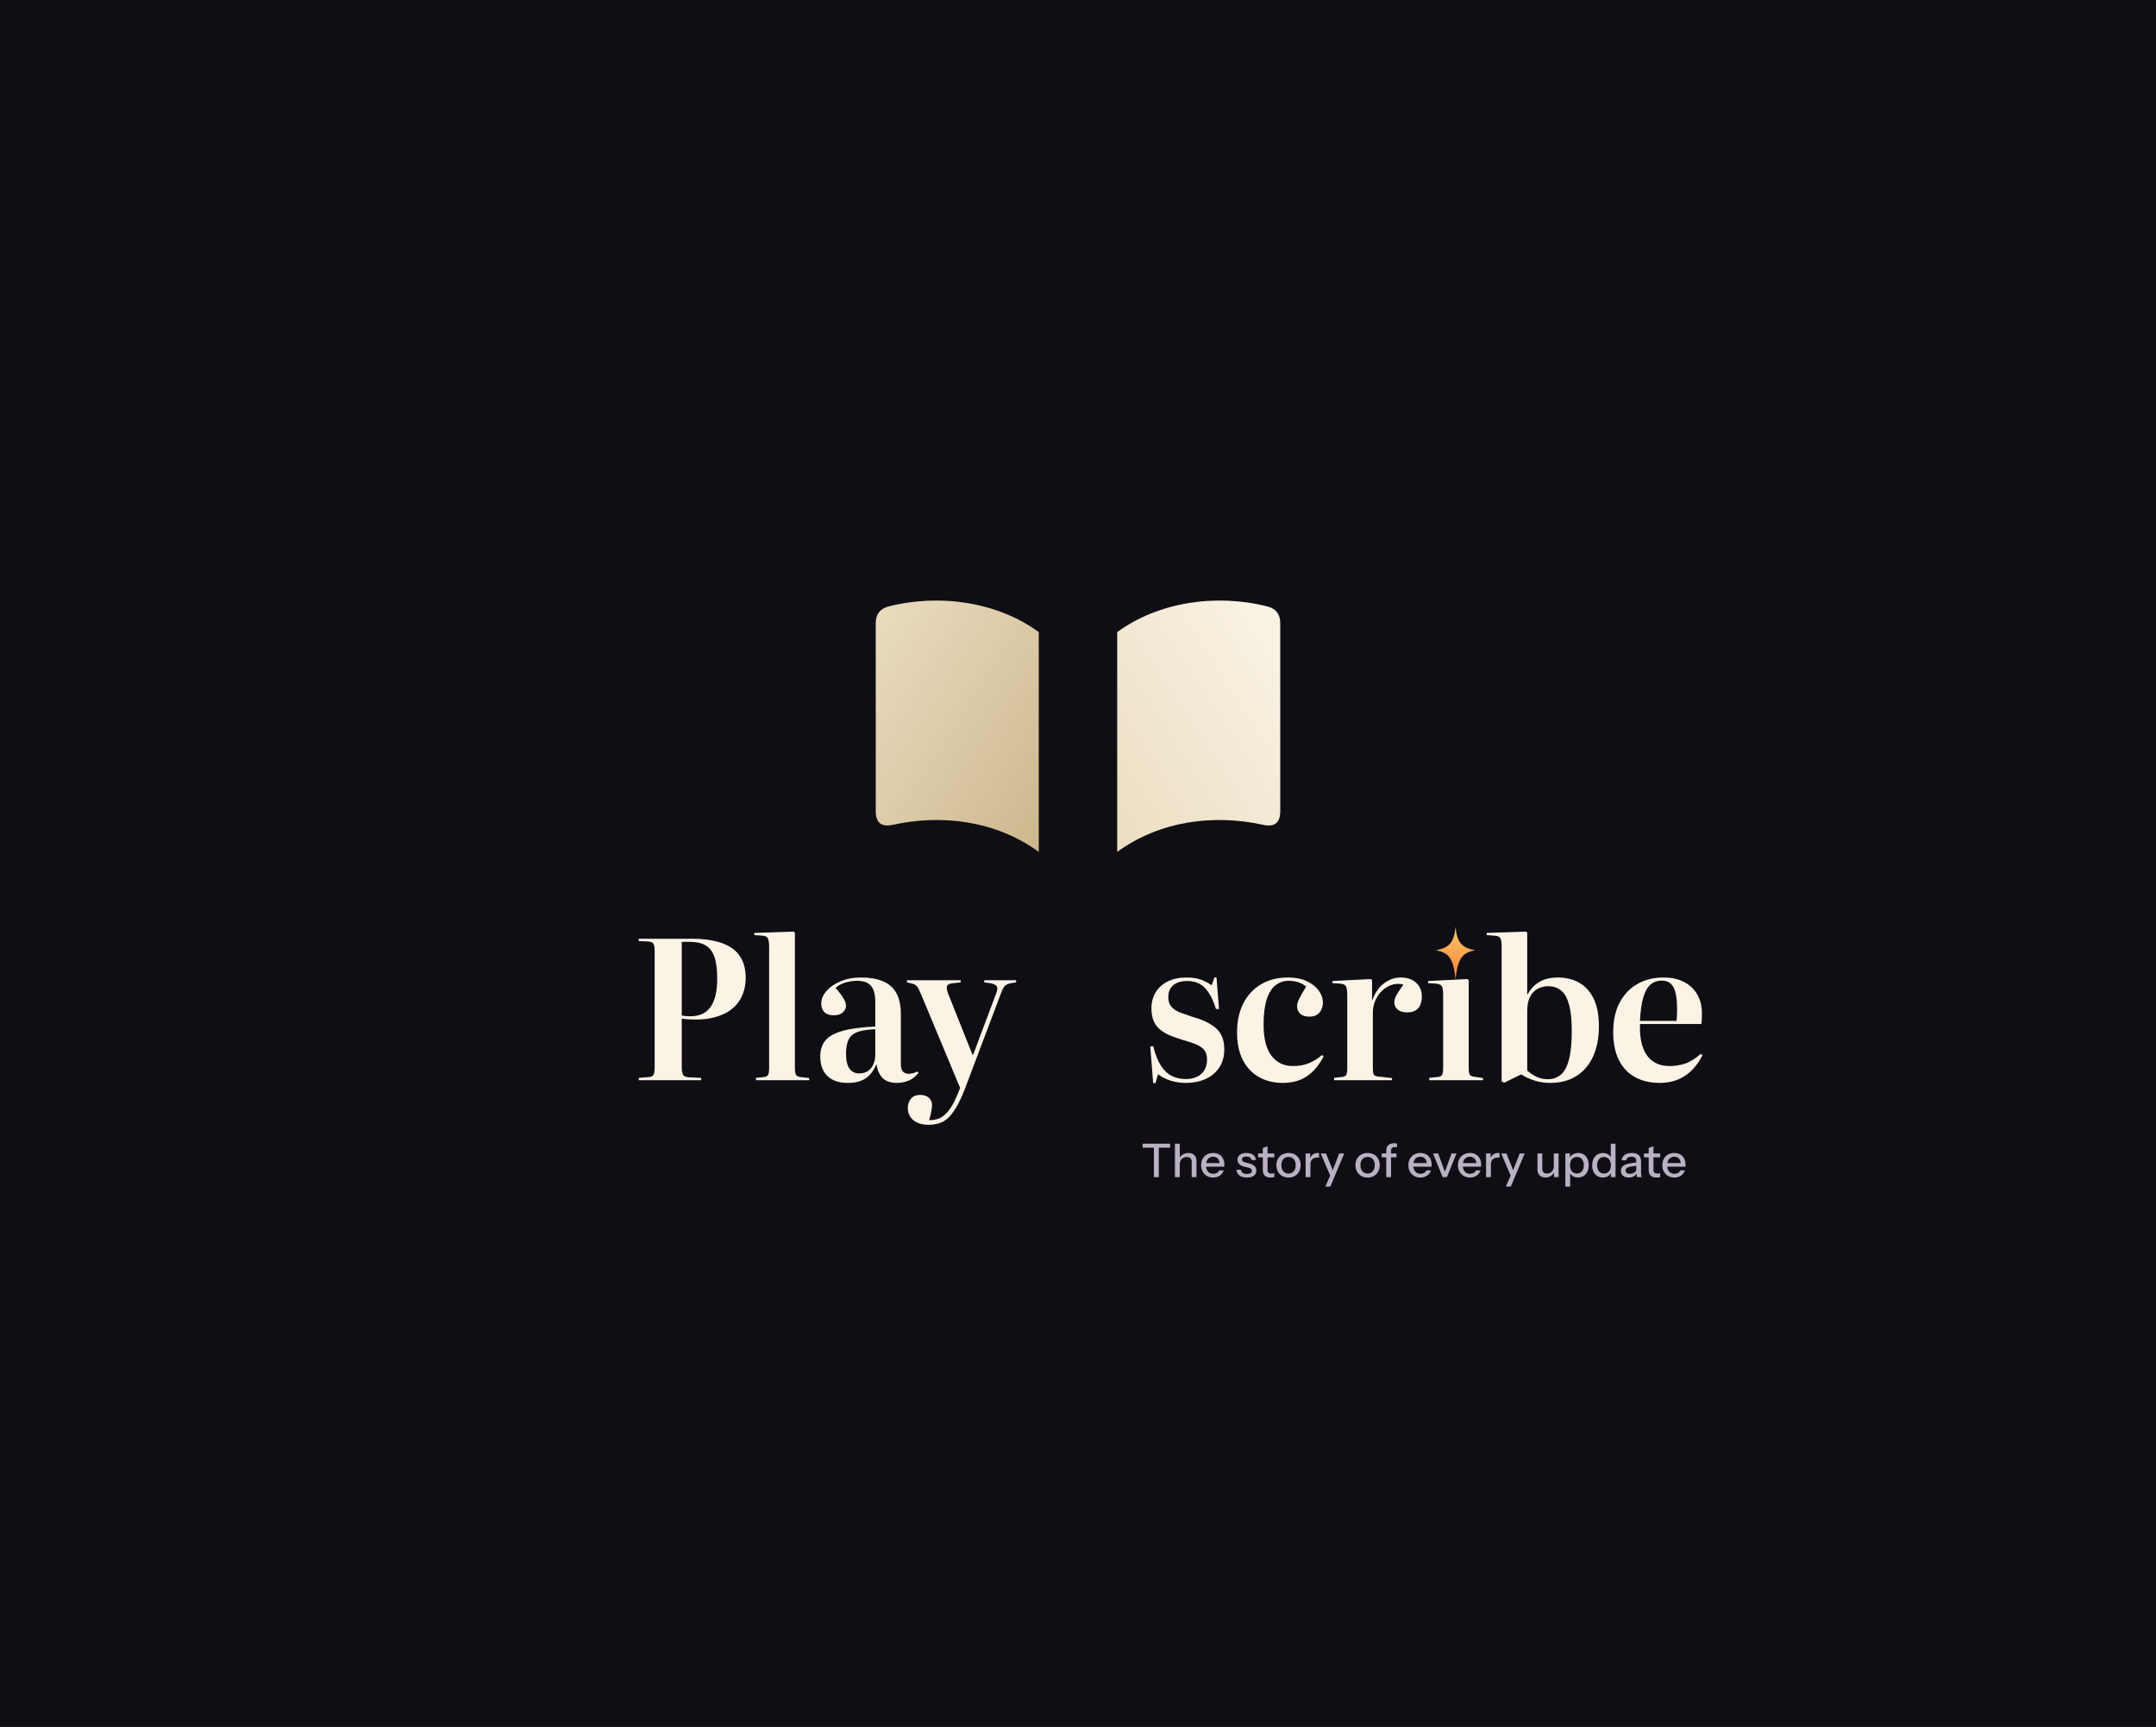
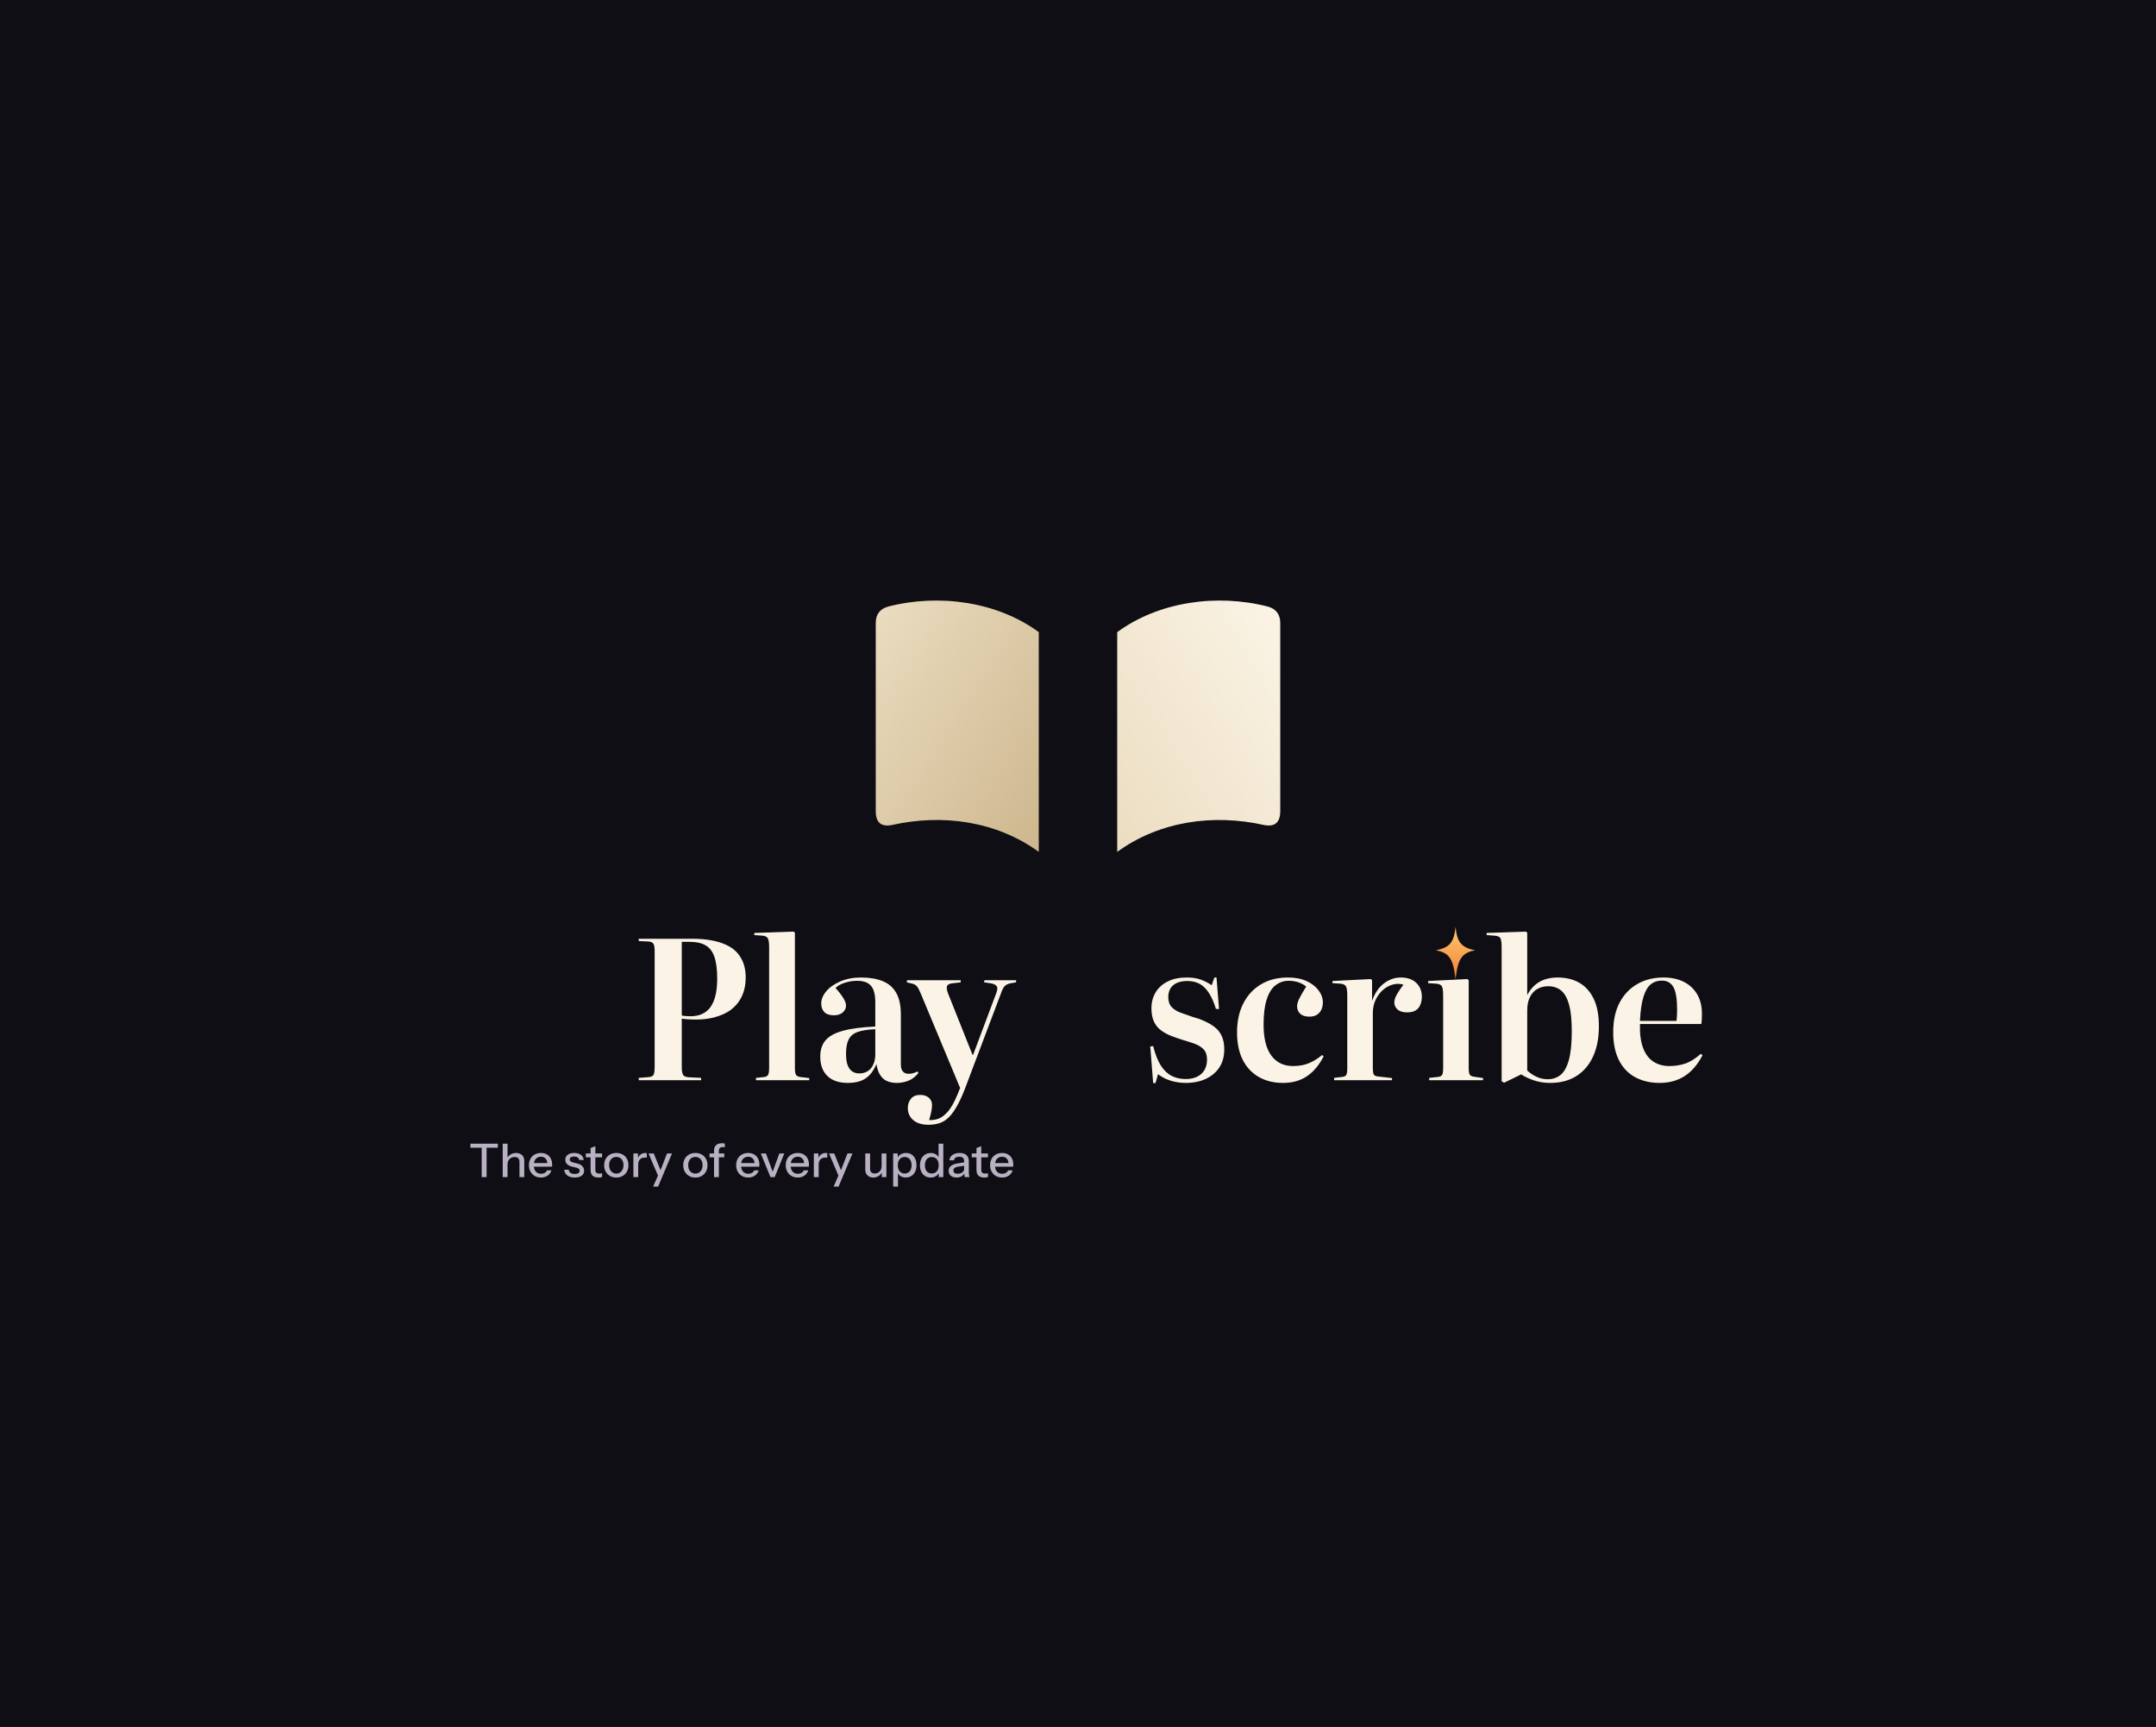
<svg xmlns="http://www.w3.org/2000/svg" width="1024" height="820" viewBox="0 0 1024 820">
  <defs>
    <linearGradient id="bl" x1="0" y1="0" x2="1" y2="1">
      <stop offset="0" stop-color="#EBDDC1" />
      <stop offset="1" stop-color="#CDB68D" />
    </linearGradient>
    <linearGradient id="br" x1="1" y1="0" x2="0" y2="1">
      <stop offset="0" stop-color="#FBF4E6" />
      <stop offset="1" stop-color="#EBDDC1" />
    </linearGradient>
    <linearGradient id="bs" x1="0" y1="0" x2="0" y2="1">
      <stop offset="0" stop-color="#FFC86A" />
      <stop offset="1" stop-color="#F2813A" />
    </linearGradient>
  </defs>
  <rect width="100%" height="100%" fill="#0F0E14" />
  <g transform="translate(391.0 221.4) scale(3.2812)">
    <path d="M31.2 24C25.2 19.6 16.8 18.4 9.4 20.3Q7.6 20.8 7.6 22.7V49.9Q7.6 52.4 10 51.9C17.2 50.3 25 51.3 31.2 55.8Z" fill="url(#bl)" />
  </g>
  <g transform="translate(423.0 221.4) scale(3.2812)">
    <path d="M32.8 24C38.8 19.6 47.2 18.4 54.6 20.3Q56.4 20.8 56.4 22.7V49.9Q56.4 52.4 54 51.9C46.8 50.3 39 51.3 32.8 55.8Z" fill="url(#br)" />
  </g>
  <path transform="translate(298.6 512.9)" d="M4.78 0V-1.1L9.48 -1.47Q11.22 -1.56 11.78 -2.53Q12.33 -3.5 12.33 -6.26V-61.55Q12.33 -63.85 11.73 -64.81Q11.13 -65.78 9.2 -65.87L4.78 -66.06V-67.16H30.08Q35.14 -67.16 39.19 -66.42Q43.24 -65.69 46.32 -64.26Q49.4 -62.84 51.43 -60.63Q53.45 -58.42 54.51 -55.48Q55.57 -52.53 55.57 -48.76Q55.57 -44.62 54.37 -41.35Q53.18 -38.09 51.01 -35.7Q48.85 -33.3 45.95 -31.83Q43.06 -30.36 39.56 -29.58Q36.06 -28.8 32.29 -28.8Q29.81 -28.8 27.92 -28.93Q26.04 -29.07 25.21 -29.26V-5.98Q25.21 -3.68 25.81 -2.58Q26.4 -1.47 28.7 -1.38L34.41 -1.1V0ZM29.35 -30.36Q35.79 -30.36 38.92 -34.82Q42.04 -39.28 42.04 -48.21Q42.04 -54.74 40.71 -58.56Q39.38 -62.38 36.52 -64.03Q33.67 -65.69 29.07 -65.69H25.21V-30.73Q25.85 -30.54 27 -30.45Q28.15 -30.36 29.35 -30.36ZM60.44 0V-1.1L64.12 -1.47Q65.78 -1.66 66.24 -2.58Q66.7 -3.5 66.7 -5.98V-63.2Q66.7 -66.24 66.1 -67.34Q65.5 -68.45 63.57 -68.63L59.62 -68.91L59.71 -69.92L78.29 -70.56L78.94 -70.01V-5.7Q78.94 -3.5 79.44 -2.58Q79.95 -1.66 81.79 -1.47L85.74 -1.01V0ZM104.05 1.29Q97.8 1.29 94.39 -1.98Q90.99 -5.24 90.99 -11.22Q90.99 -15.92 93.43 -18.86Q95.86 -21.8 101.57 -23.41Q107.27 -25.02 117.12 -25.48V-37.08Q117.12 -40.76 116.2 -42.96Q115.28 -45.17 113.39 -46.18Q111.5 -47.2 108.47 -47.2Q105.62 -47.2 102.67 -46.28Q99.73 -45.36 98.26 -43.79Q100.28 -41.49 101.34 -39.93Q102.4 -38.36 102.81 -37.31Q103.22 -36.25 103.22 -35.42Q103.22 -33.58 101.71 -32.2Q100.19 -30.82 97.43 -30.82Q94.39 -30.82 92.92 -32.34Q91.45 -33.86 91.45 -36.43Q91.45 -39.38 93.84 -42.23Q96.23 -45.08 100.56 -46.92Q104.88 -48.76 110.31 -48.76Q116.47 -48.76 120.7 -47.01Q124.94 -45.26 127.1 -41.4Q129.26 -37.54 129.26 -31.28V-7.54Q129.26 -5.15 130.27 -4.09Q131.28 -3.04 132.94 -3.04Q133.95 -3.04 135.01 -3.31Q136.07 -3.59 137.17 -4.14L137.63 -3.4Q135.33 -0.64 132.66 0.32Q130 1.29 127.51 1.29Q122.91 1.29 120.61 -1.01Q118.31 -3.31 117.67 -7.64Q116.29 -4.42 114.4 -2.44Q112.52 -0.46 109.99 0.41Q107.46 1.29 104.05 1.29ZM109.57 -3.22Q111.87 -3.22 113.57 -4.32Q115.28 -5.43 116.2 -7.5Q117.12 -9.57 117.12 -12.14V-24.2Q111.96 -24.01 108.88 -22.95Q105.8 -21.9 104.51 -19.41Q103.22 -16.93 103.22 -12.51Q103.22 -7.82 104.83 -5.52Q106.44 -3.22 109.57 -3.22ZM142.42 21.16Q137.72 21.16 135.15 18.95Q132.57 16.74 132.57 13.16Q132.57 10.67 134.04 8.83Q135.52 6.99 138.46 6.99Q141.04 6.99 142.55 8.33Q144.07 9.66 144.07 11.78Q144.07 12.88 143.8 14.49Q143.52 16.1 142.69 18.95Q144.9 19.04 147.06 18.31Q149.22 17.57 151.52 15Q153.82 12.42 156.12 6.9L157.41 3.68L138.92 -40.66Q137.72 -43.61 136.94 -44.53Q136.16 -45.45 134.78 -45.82L132.11 -46.46L132.2 -47.47H157.69V-46.46L153.73 -46Q151.8 -45.82 151.25 -44.8Q150.7 -43.79 151.71 -41.12L163.3 -12.05H163.58L174.43 -40.94Q175.54 -43.61 174.8 -44.62Q174.06 -45.63 172.04 -46L168.82 -46.46L168.91 -47.47H184V-46.46L181.24 -46Q179.58 -45.63 178.66 -44.76Q177.74 -43.88 176.73 -41.03L160.54 1.84Q158.42 7.64 156.4 11.41Q154.38 15.18 152.31 17.34Q150.24 19.5 147.8 20.33Q145.36 21.16 142.42 21.16Z" fill="#FBF4E6" />
  <g transform="translate(542.0 512.9)">
    <path d="M5.7 1.38 4.32 -16.01 5.7 -16.19Q7.18 -10.3 9.38 -6.9Q11.59 -3.5 14.54 -2.02Q17.48 -0.55 21.16 -0.55Q25.85 -0.55 28.57 -2.99Q31.28 -5.43 31.28 -9.84Q31.28 -12.88 29.72 -14.58Q28.15 -16.28 25.53 -17.25Q22.91 -18.22 19.69 -19.14Q16.74 -20.06 14.08 -21.11Q11.41 -22.17 9.29 -23.78Q7.18 -25.39 6.03 -27.92Q4.88 -30.45 4.88 -34.13Q4.88 -38.36 6.85 -41.68Q8.83 -44.99 12.6 -46.87Q16.38 -48.76 21.62 -48.76Q25.67 -48.76 28.47 -47.7Q31.28 -46.64 33.49 -45.08L34.78 -48.76H35.79L36.98 -33.76L35.51 -33.86Q33.49 -40.48 30.31 -43.79Q27.14 -47.1 21.9 -47.1Q17.66 -47.1 15.27 -45.13Q12.88 -43.15 12.88 -39.47Q12.88 -36.43 14.49 -34.73Q16.1 -33.03 18.72 -32.06Q21.34 -31.1 24.38 -30.08Q27.42 -29.26 30.08 -28.06Q32.75 -26.86 34.91 -25.21Q37.08 -23.55 38.27 -20.98Q39.47 -18.4 39.47 -14.63Q39.47 -9.66 37.17 -6.12Q34.87 -2.58 30.73 -0.64Q26.59 1.29 21.16 1.29Q17.57 1.29 14.17 0.28Q10.76 -0.74 8 -2.85L6.81 1.38ZM67.34 1.29Q60.81 1.29 55.89 -1.52Q50.97 -4.32 48.25 -9.66Q45.54 -15 45.54 -22.72Q45.54 -30.64 48.53 -36.48Q51.52 -42.32 56.95 -45.54Q62.38 -48.76 69.74 -48.76Q74.89 -48.76 78.57 -47.06Q82.25 -45.36 84.27 -42.64Q86.3 -39.93 86.3 -36.89Q86.3 -35.05 85.61 -33.53Q84.92 -32.02 83.54 -31.1Q82.16 -30.18 79.86 -30.18Q77 -30.18 75.53 -31.56Q74.06 -32.94 74.06 -35.14Q74.06 -36.62 75.07 -38.69Q76.08 -40.76 78.38 -44.44Q76.73 -45.82 74.61 -46.51Q72.5 -47.2 70.01 -47.2Q66.61 -47.2 63.89 -45.13Q61.18 -43.06 59.66 -38.46Q58.14 -33.86 58.14 -26.4Q58.14 -16.65 61.82 -11.68Q65.5 -6.72 72.13 -6.72Q76.64 -6.72 79.95 -8.19Q83.26 -9.66 85.93 -11.96L86.66 -11.32Q83.44 -5.06 78.75 -1.89Q74.06 1.29 67.34 1.29ZM91.63 0V-1.1L95.59 -1.56Q97.06 -1.75 97.47 -2.62Q97.89 -3.5 97.89 -5.8V-40.2Q97.89 -43.24 97.34 -44.44Q96.78 -45.63 94.76 -45.82L90.8 -46.09L90.9 -47.1L109.11 -48.02L109.66 -47.47V-37.9H109.76Q111.69 -43.24 115.37 -46Q119.05 -48.76 123.28 -48.76Q127.97 -48.76 130.64 -46.23Q133.31 -43.7 133.31 -39.65Q133.31 -37.63 132.62 -35.88Q131.93 -34.13 130.41 -33.17Q128.89 -32.2 126.32 -32.2Q123.28 -32.2 121.76 -33.58Q120.24 -34.96 120.24 -36.89Q120.24 -38 120.66 -39.1Q121.07 -40.2 122.04 -41.72Q123 -43.24 124.57 -45.36Q122.18 -46.09 119.65 -45.45Q117.12 -44.8 114.95 -42.96Q112.79 -41.12 111.41 -38.27Q110.03 -35.42 110.03 -31.74V-5.7Q110.03 -3.59 110.45 -2.76Q110.86 -1.93 112.52 -1.75L119.14 -1.01V0ZM136.8 0V-1.1L141.13 -1.56Q142.51 -1.75 142.97 -2.58Q143.43 -3.4 143.43 -5.8V-40.2Q143.43 -43.33 142.88 -44.48Q142.32 -45.63 140.21 -45.82L136.25 -46.09L136.34 -47.1L154.93 -48.02L155.57 -47.47V-5.61Q155.57 -3.4 156.08 -2.62Q156.58 -1.84 158.06 -1.66L162.38 -1.01V0ZM172.41 1.2 171.21 0.55V-63.02Q171.21 -65.87 170.75 -67.16Q170.29 -68.45 167.81 -68.63L164.04 -68.91L164.13 -69.92L182.71 -70.56L183.36 -70.01V-40.57H183.45Q184.92 -43.33 187.04 -45.17Q189.15 -47.01 191.87 -47.89Q194.58 -48.76 197.8 -48.76Q203.78 -48.76 208.15 -46.23Q212.52 -43.7 214.96 -38.59Q217.4 -33.49 217.4 -25.58Q217.4 -17.3 214.64 -11.27Q211.88 -5.24 206.72 -1.98Q201.57 1.29 194.21 1.29Q190.26 1.29 186.71 0.14Q183.17 -1.01 180.5 -2.76ZM193.11 -0.46Q196.7 -0.46 199.23 -2.53Q201.76 -4.6 203.14 -9.61Q204.52 -14.63 204.52 -23.37Q204.52 -31.1 203.27 -35.74Q202.03 -40.39 199.55 -42.5Q197.06 -44.62 193.29 -44.62Q190.53 -44.62 188.28 -43.38Q186.02 -42.14 184.69 -39.56Q183.36 -36.98 183.36 -32.94V-4.6Q185.2 -2.85 187.68 -1.66Q190.16 -0.46 193.11 -0.46ZM246.28 1.29Q239.57 1.29 234.55 -1.47Q229.54 -4.23 226.87 -9.61Q224.2 -15 224.2 -22.72Q224.2 -31.19 227.29 -36.94Q230.37 -42.69 235.75 -45.72Q241.13 -48.76 248.03 -48.76Q253.64 -48.76 257.74 -46.69Q261.83 -44.62 264.09 -40.76Q266.34 -36.89 266.34 -31.65Q266.34 -30.36 266.29 -29.16Q266.25 -27.97 266.06 -26.68H236.9Q236.72 -19.78 238.37 -15.36Q240.03 -10.95 243.25 -8.83Q246.47 -6.72 250.88 -6.72Q254.84 -6.72 258.34 -7.87Q261.83 -9.02 265.79 -12.51L266.62 -11.87Q263.21 -5.24 258.15 -1.98Q253.09 1.29 246.28 1.29ZM236.9 -28.15H254.29Q254.38 -29.26 254.47 -30.54Q254.56 -31.83 254.56 -33.21Q254.56 -41.03 252.82 -44.16Q251.07 -47.29 247.3 -47.29Q244.26 -47.29 242.1 -45.59Q239.94 -43.88 238.6 -39.7Q237.27 -35.51 236.9 -28.15Z" fill="#FBF4E6" />
    <path transform="translate(116.20 -75.36) scale(1.035)" d="M32 2.5C32.7 9.4 34.6 12 41 13.2C35 14.4 33.1 16.8 32 26.5C30.9 16.8 29 14.4 23 13.2C29.4 12 31.3 9.4 32 2.5Z" fill="url(#bs)" />
  </g>
-   <path transform="translate(542.00 558.90)" d="M6.05 0V-13.93H0.7V-15.84H13.73V-13.93H8.38V0ZM16.04 0V-15.84H18.33V0ZM24 0V-7.22Q24 -8.38 23.42 -8.95Q22.84 -9.53 21.69 -9.53Q20.7 -9.53 19.94 -9.09Q19.18 -8.65 18.75 -7.88Q18.33 -7.11 18.33 -6.05L18.04 -8.73Q18.59 -9.99 19.73 -10.71Q20.88 -11.44 22.4 -11.44Q24.2 -11.44 25.23 -10.43Q26.27 -9.42 26.27 -7.74V0ZM34.21 0.22Q32.52 0.22 31.23 -0.53Q29.94 -1.28 29.22 -2.6Q28.49 -3.92 28.49 -5.63Q28.49 -7.37 29.2 -8.68Q29.92 -9.99 31.22 -10.71Q32.52 -11.44 34.19 -11.44Q35.82 -11.44 37.02 -10.75Q38.21 -10.05 38.86 -8.82Q39.51 -7.59 39.51 -5.9Q39.51 -5.63 39.5 -5.4Q39.49 -5.17 39.45 -4.93H30.03V-6.64H37.84L37.27 -5.96Q37.27 -7.77 36.45 -8.71Q35.64 -9.66 34.19 -9.66Q32.63 -9.66 31.71 -8.59Q30.8 -7.52 30.8 -5.63Q30.8 -3.72 31.71 -2.64Q32.63 -1.56 34.25 -1.56Q35.24 -1.56 35.97 -1.97Q36.7 -2.38 37.05 -3.17H39.2Q38.65 -1.58 37.34 -0.68Q36.04 0.22 34.21 0.22ZM50.23 0.22Q48.03 0.22 46.73 -0.75Q45.43 -1.72 45.25 -3.48H47.37Q47.52 -2.51 48.26 -1.99Q48.99 -1.47 50.27 -1.47Q51.39 -1.47 51.99 -1.87Q52.58 -2.27 52.58 -2.99Q52.58 -3.52 52.24 -3.88Q51.9 -4.25 50.91 -4.49L49.1 -4.91Q47.41 -5.32 46.58 -6.15Q45.76 -6.97 45.76 -8.18Q45.76 -9.7 46.89 -10.57Q48.03 -11.44 50.01 -11.44Q51.96 -11.44 53.16 -10.56Q54.36 -9.68 54.52 -8.1H52.4Q52.27 -8.89 51.64 -9.32Q51.02 -9.75 49.94 -9.75Q48.93 -9.75 48.39 -9.38Q47.85 -9.02 47.85 -8.38Q47.85 -7.85 48.26 -7.5Q48.66 -7.15 49.61 -6.91L51.46 -6.45Q53.06 -6.05 53.88 -5.16Q54.69 -4.27 54.69 -3.01Q54.69 -1.5 53.51 -0.64Q52.34 0.22 50.23 0.22ZM61.56 0.22Q59.6 0.22 58.68 -0.69Q57.77 -1.61 57.77 -3.39V-13.79L60.04 -14.65V-3.37Q60.04 -2.49 60.5 -2.07Q60.96 -1.65 62 -1.65Q62.39 -1.65 62.7 -1.72Q63.01 -1.78 63.23 -1.87V-0.02Q62.99 0.09 62.55 0.15Q62.11 0.22 61.56 0.22ZM55.53 -9.39V-11.22H63.23V-9.39ZM69.98 0.22Q68.27 0.22 66.97 -0.54Q65.67 -1.3 64.94 -2.63Q64.22 -3.96 64.22 -5.65Q64.22 -7.37 64.95 -8.67Q65.69 -9.97 66.98 -10.7Q68.27 -11.44 69.98 -11.44Q71.72 -11.44 73.02 -10.7Q74.32 -9.97 75.03 -8.67Q75.75 -7.37 75.75 -5.65Q75.75 -3.96 75.03 -2.63Q74.32 -1.3 73.02 -0.54Q71.72 0.22 69.98 0.22ZM69.98 -1.65Q71.02 -1.65 71.77 -2.16Q72.53 -2.66 72.97 -3.56Q73.41 -4.47 73.41 -5.68Q73.41 -7.48 72.46 -8.53Q71.5 -9.57 69.98 -9.57Q68.49 -9.57 67.53 -8.51Q66.57 -7.46 66.57 -5.68Q66.57 -4.47 67 -3.56Q67.43 -2.66 68.21 -2.16Q68.99 -1.65 69.98 -1.65ZM78.1 0V-11.22H80.28V-8.43H80.39V0ZM80.39 -5.85 80.1 -8.51Q80.5 -9.94 81.47 -10.69Q82.43 -11.44 83.78 -11.44Q84.28 -11.44 84.48 -11.35V-9.2Q84.37 -9.24 84.17 -9.25Q83.97 -9.26 83.69 -9.26Q82.04 -9.26 81.21 -8.4Q80.39 -7.55 80.39 -5.85ZM87.49 4.51 90.2 -1.67 90.66 -2.4 94.07 -11.22H96.45L89.85 4.51ZM90.09 0 85.29 -11.22H87.78L91.85 -1.12ZM107.54 0.22Q105.82 0.22 104.52 -0.54Q103.22 -1.3 102.5 -2.63Q101.77 -3.96 101.77 -5.65Q101.77 -7.37 102.51 -8.67Q103.25 -9.97 104.53 -10.7Q105.82 -11.44 107.54 -11.44Q109.27 -11.44 110.57 -10.7Q111.87 -9.97 112.58 -8.67Q113.3 -7.37 113.3 -5.65Q113.3 -3.96 112.58 -2.63Q111.87 -1.3 110.57 -0.54Q109.27 0.22 107.54 0.22ZM107.54 -1.65Q108.57 -1.65 109.33 -2.16Q110.09 -2.66 110.53 -3.56Q110.97 -4.47 110.97 -5.68Q110.97 -7.48 110.01 -8.53Q109.05 -9.57 107.54 -9.57Q106.04 -9.57 105.08 -8.51Q104.13 -7.46 104.13 -5.68Q104.13 -4.47 104.55 -3.56Q104.98 -2.66 105.76 -2.16Q106.55 -1.65 107.54 -1.65ZM116.4 0V-12.52Q116.4 -14.23 117.37 -15.15Q118.34 -16.06 120.27 -16.06Q120.71 -16.06 121 -16.02Q121.29 -15.97 121.51 -15.88V-14.12Q121.35 -14.17 121.1 -14.21Q120.85 -14.26 120.54 -14.26Q119.57 -14.26 119.13 -13.78Q118.69 -13.31 118.69 -12.45V0ZM114.25 -9.39V-11.22H121.26V-9.39ZM132.64 0.22Q130.94 0.22 129.66 -0.53Q128.37 -1.28 127.64 -2.6Q126.92 -3.92 126.92 -5.63Q126.92 -7.37 127.63 -8.68Q128.35 -9.99 129.65 -10.71Q130.94 -11.44 132.62 -11.44Q134.24 -11.44 135.44 -10.75Q136.64 -10.05 137.29 -8.82Q137.94 -7.59 137.94 -5.9Q137.94 -5.63 137.93 -5.4Q137.92 -5.17 137.87 -4.93H128.46V-6.64H136.27L135.7 -5.96Q135.7 -7.77 134.88 -8.71Q134.07 -9.66 132.62 -9.66Q131.05 -9.66 130.14 -8.59Q129.23 -7.52 129.23 -5.63Q129.23 -3.72 130.14 -2.64Q131.05 -1.56 132.68 -1.56Q133.67 -1.56 134.4 -1.97Q135.12 -2.38 135.48 -3.17H137.63Q137.08 -1.58 135.77 -0.68Q134.46 0.22 132.64 0.22ZM143.2 0 138.62 -11.22H141.06L144.8 -1.03H143.73L147.42 -11.22H149.78L145.22 0ZM156.18 0.22Q154.48 0.22 153.2 -0.53Q151.91 -1.28 151.18 -2.6Q150.46 -3.92 150.46 -5.63Q150.46 -7.37 151.17 -8.68Q151.89 -9.99 153.19 -10.71Q154.48 -11.44 156.16 -11.44Q157.78 -11.44 158.98 -10.75Q160.18 -10.05 160.83 -8.82Q161.48 -7.59 161.48 -5.9Q161.48 -5.63 161.47 -5.4Q161.46 -5.17 161.41 -4.93H152V-6.64H159.81L159.24 -5.96Q159.24 -7.77 158.42 -8.71Q157.61 -9.66 156.16 -9.66Q154.59 -9.66 153.68 -8.59Q152.77 -7.52 152.77 -5.63Q152.77 -3.72 153.68 -2.64Q154.59 -1.56 156.22 -1.56Q157.21 -1.56 157.94 -1.97Q158.66 -2.38 159.02 -3.17H161.17Q160.62 -1.58 159.31 -0.68Q158 0.22 156.18 0.22ZM163.81 0V-11.22H165.99V-8.43H166.1V0ZM166.1 -5.85 165.81 -8.51Q166.21 -9.94 167.18 -10.69Q168.15 -11.44 169.49 -11.44Q169.99 -11.44 170.19 -11.35V-9.2Q170.08 -9.24 169.88 -9.25Q169.69 -9.26 169.4 -9.26Q167.75 -9.26 166.93 -8.4Q166.1 -7.55 166.1 -5.85ZM173.21 4.51 175.91 -1.67 176.37 -2.4 179.78 -11.22H182.16L175.56 4.51ZM175.8 0 171.01 -11.22H173.49L177.56 -1.12ZM192.02 0.22Q190.89 0.22 190.04 -0.25Q189.18 -0.73 188.7 -1.56Q188.23 -2.4 188.23 -3.48V-11.22H190.52V-4Q190.52 -2.84 191.09 -2.27Q191.66 -1.69 192.72 -1.69Q193.67 -1.69 194.4 -2.13Q195.14 -2.57 195.57 -3.35Q196 -4.14 196 -5.17L196.28 -2.49Q195.73 -1.25 194.6 -0.52Q193.47 0.22 192.02 0.22ZM196.09 0V-2.64H196V-11.22H198.26V0ZM207.46 0.2Q205.88 0.2 204.83 -0.56Q203.79 -1.32 203.46 -2.68L203.76 -2.73V4.51H201.48V-11.22H203.65V-8.65L203.43 -8.71Q203.79 -9.99 204.93 -10.71Q206.07 -11.44 207.61 -11.44Q209.13 -11.44 210.24 -10.71Q211.35 -9.99 211.96 -8.69Q212.56 -7.39 212.56 -5.65Q212.56 -3.89 211.93 -2.57Q211.29 -1.25 210.14 -0.53Q209 0.2 207.46 0.2ZM206.98 -1.69Q208.47 -1.69 209.35 -2.75Q210.23 -3.81 210.23 -5.65Q210.23 -7.48 209.35 -8.5Q208.47 -9.53 206.95 -9.53Q205.46 -9.53 204.57 -8.48Q203.68 -7.44 203.68 -5.59Q203.68 -3.78 204.57 -2.74Q205.46 -1.69 206.98 -1.69ZM223.12 0V-2.57L223.34 -2.51Q222.99 -1.25 221.89 -0.52Q220.79 0.22 219.25 0.22Q217.73 0.22 216.6 -0.51Q215.47 -1.23 214.84 -2.53Q214.21 -3.83 214.21 -5.57Q214.21 -7.33 214.85 -8.65Q215.49 -9.97 216.63 -10.69Q217.78 -11.42 219.32 -11.42Q220.92 -11.42 221.97 -10.66Q223.01 -9.9 223.34 -8.54L223.04 -8.49V-15.84H225.3V0ZM219.82 -1.69Q221.34 -1.69 222.22 -2.74Q223.1 -3.78 223.1 -5.63Q223.1 -7.44 222.21 -8.48Q221.32 -9.53 219.8 -9.53Q218.31 -9.53 217.44 -8.48Q216.57 -7.44 216.57 -5.57Q216.57 -3.74 217.44 -2.72Q218.31 -1.69 219.82 -1.69ZM235.47 0Q235.36 -0.42 235.32 -0.92Q235.29 -1.43 235.29 -2.16H235.18V-7.5Q235.18 -8.58 234.64 -9.12Q234.1 -9.66 232.94 -9.66Q231.81 -9.66 231.14 -9.22Q230.47 -8.78 230.36 -7.96H228.18Q228.34 -9.55 229.61 -10.49Q230.89 -11.44 233.02 -11.44Q235.22 -11.44 236.32 -10.42Q237.42 -9.39 237.42 -7.41V-2.16Q237.42 -1.65 237.49 -1.12Q237.56 -0.59 237.69 0ZM231.59 0.22Q229.88 0.22 228.87 -0.63Q227.85 -1.47 227.85 -2.93Q227.85 -4.42 228.92 -5.29Q229.99 -6.16 231.99 -6.47L235.69 -7.06V-5.46L232.34 -4.93Q231.22 -4.75 230.66 -4.33Q230.1 -3.92 230.1 -3.12Q230.1 -2.35 230.61 -1.97Q231.13 -1.58 232.12 -1.58Q233.44 -1.58 234.31 -2.22Q235.18 -2.86 235.18 -3.83L235.47 -2.2Q235.07 -1.03 234.06 -0.41Q233.05 0.22 231.59 0.22ZM244.84 0.22Q242.88 0.22 241.97 -0.69Q241.05 -1.61 241.05 -3.39V-13.79L243.32 -14.65V-3.37Q243.32 -2.49 243.78 -2.07Q244.24 -1.65 245.28 -1.65Q245.67 -1.65 245.98 -1.72Q246.29 -1.78 246.51 -1.87V-0.02Q246.27 0.09 245.83 0.15Q245.39 0.22 244.84 0.22ZM238.81 -9.39V-11.22H246.51V-9.39ZM253.24 0.22Q251.55 0.22 250.26 -0.53Q248.97 -1.28 248.25 -2.6Q247.52 -3.92 247.52 -5.63Q247.52 -7.37 248.24 -8.68Q248.95 -9.99 250.25 -10.71Q251.55 -11.44 253.22 -11.44Q254.85 -11.44 256.05 -10.75Q257.25 -10.05 257.89 -8.82Q258.54 -7.59 258.54 -5.9Q258.54 -5.63 258.53 -5.4Q258.52 -5.17 258.48 -4.93H249.06V-6.64H256.87L256.3 -5.96Q256.3 -7.77 255.49 -8.71Q254.67 -9.66 253.22 -9.66Q251.66 -9.66 250.75 -8.59Q249.83 -7.52 249.83 -5.63Q249.83 -3.72 250.75 -2.64Q251.66 -1.56 253.29 -1.56Q254.28 -1.56 255 -1.97Q255.73 -2.38 256.08 -3.17H258.24Q257.69 -1.58 256.38 -0.68Q255.07 0.22 253.24 0.22Z" fill="#B9B1C3" />
+   <path transform="translate(222.73 558.90)" d="M6.05 0V-13.93H0.7V-15.84H13.73V-13.93H8.38V0ZM16.04 0V-15.84H18.33V0ZM24 0V-7.22Q24 -8.38 23.42 -8.95Q22.84 -9.53 21.69 -9.53Q20.7 -9.53 19.94 -9.09Q19.18 -8.65 18.75 -7.88Q18.33 -7.11 18.33 -6.05L18.04 -8.73Q18.59 -9.99 19.73 -10.71Q20.88 -11.44 22.4 -11.44Q24.2 -11.44 25.23 -10.43Q26.27 -9.42 26.27 -7.74V0ZM34.21 0.22Q32.52 0.22 31.23 -0.53Q29.94 -1.28 29.22 -2.6Q28.49 -3.92 28.49 -5.63Q28.49 -7.37 29.2 -8.68Q29.92 -9.99 31.22 -10.71Q32.52 -11.44 34.19 -11.44Q35.82 -11.44 37.02 -10.75Q38.21 -10.05 38.86 -8.82Q39.51 -7.59 39.51 -5.9Q39.51 -5.63 39.5 -5.4Q39.49 -5.17 39.45 -4.93H30.03V-6.64H37.84L37.27 -5.96Q37.27 -7.77 36.45 -8.71Q35.64 -9.66 34.19 -9.66Q32.63 -9.66 31.71 -8.59Q30.8 -7.52 30.8 -5.63Q30.8 -3.72 31.71 -2.64Q32.63 -1.56 34.25 -1.56Q35.24 -1.56 35.97 -1.97Q36.7 -2.38 37.05 -3.17H39.2Q38.65 -1.58 37.34 -0.68Q36.04 0.22 34.21 0.22ZM50.23 0.22Q48.03 0.22 46.73 -0.75Q45.43 -1.72 45.25 -3.48H47.37Q47.52 -2.51 48.26 -1.99Q48.99 -1.47 50.27 -1.47Q51.39 -1.47 51.99 -1.87Q52.58 -2.27 52.58 -2.99Q52.58 -3.52 52.24 -3.88Q51.9 -4.25 50.91 -4.49L49.1 -4.91Q47.41 -5.32 46.58 -6.15Q45.76 -6.97 45.76 -8.18Q45.76 -9.7 46.89 -10.57Q48.03 -11.44 50.01 -11.44Q51.96 -11.44 53.16 -10.56Q54.36 -9.68 54.52 -8.1H52.4Q52.27 -8.89 51.64 -9.32Q51.02 -9.75 49.94 -9.75Q48.93 -9.75 48.39 -9.38Q47.85 -9.02 47.85 -8.38Q47.85 -7.85 48.26 -7.5Q48.66 -7.15 49.61 -6.91L51.46 -6.45Q53.06 -6.05 53.88 -5.16Q54.69 -4.27 54.69 -3.01Q54.69 -1.5 53.51 -0.64Q52.34 0.22 50.23 0.22ZM61.56 0.22Q59.6 0.22 58.68 -0.69Q57.77 -1.61 57.77 -3.39V-13.79L60.04 -14.65V-3.37Q60.04 -2.49 60.5 -2.07Q60.96 -1.65 62 -1.65Q62.39 -1.65 62.7 -1.72Q63.01 -1.78 63.23 -1.87V-0.02Q62.99 0.09 62.55 0.15Q62.11 0.22 61.56 0.22ZM55.53 -9.39V-11.22H63.23V-9.39ZM69.98 0.22Q68.27 0.22 66.97 -0.54Q65.67 -1.3 64.94 -2.63Q64.22 -3.96 64.22 -5.65Q64.22 -7.37 64.95 -8.67Q65.69 -9.97 66.98 -10.7Q68.27 -11.44 69.98 -11.44Q71.72 -11.44 73.02 -10.7Q74.32 -9.97 75.03 -8.67Q75.75 -7.37 75.75 -5.65Q75.75 -3.96 75.03 -2.63Q74.32 -1.3 73.02 -0.54Q71.72 0.22 69.98 0.22ZM69.98 -1.65Q71.02 -1.65 71.77 -2.16Q72.53 -2.66 72.97 -3.56Q73.41 -4.47 73.41 -5.68Q73.41 -7.48 72.46 -8.53Q71.5 -9.57 69.98 -9.57Q68.49 -9.57 67.53 -8.51Q66.57 -7.46 66.57 -5.68Q66.57 -4.47 67 -3.56Q67.43 -2.66 68.21 -2.16Q68.99 -1.65 69.98 -1.65ZM78.1 0V-11.22H80.28V-8.43H80.39V0ZM80.39 -5.85 80.1 -8.51Q80.5 -9.94 81.47 -10.69Q82.43 -11.44 83.78 -11.44Q84.28 -11.44 84.48 -11.35V-9.2Q84.37 -9.24 84.17 -9.25Q83.97 -9.26 83.69 -9.26Q82.04 -9.26 81.21 -8.4Q80.39 -7.55 80.39 -5.85ZM87.49 4.51 90.2 -1.67 90.66 -2.4 94.07 -11.22H96.45L89.85 4.51ZM90.09 0 85.29 -11.22H87.78L91.85 -1.12ZM107.54 0.22Q105.82 0.22 104.52 -0.54Q103.22 -1.3 102.5 -2.63Q101.77 -3.96 101.77 -5.65Q101.77 -7.37 102.51 -8.67Q103.25 -9.97 104.53 -10.7Q105.82 -11.44 107.54 -11.44Q109.27 -11.44 110.57 -10.7Q111.87 -9.97 112.58 -8.67Q113.3 -7.37 113.3 -5.65Q113.3 -3.96 112.58 -2.63Q111.87 -1.3 110.57 -0.54Q109.27 0.22 107.54 0.22ZM107.54 -1.65Q108.57 -1.65 109.33 -2.16Q110.09 -2.66 110.53 -3.56Q110.97 -4.47 110.97 -5.68Q110.97 -7.48 110.01 -8.53Q109.05 -9.57 107.54 -9.57Q106.04 -9.57 105.08 -8.51Q104.13 -7.46 104.13 -5.68Q104.13 -4.47 104.55 -3.56Q104.98 -2.66 105.76 -2.16Q106.55 -1.65 107.54 -1.65ZM116.4 0V-12.52Q116.4 -14.23 117.37 -15.15Q118.34 -16.06 120.27 -16.06Q120.71 -16.06 121 -16.02Q121.29 -15.97 121.51 -15.88V-14.12Q121.35 -14.17 121.1 -14.21Q120.85 -14.26 120.54 -14.26Q119.57 -14.26 119.13 -13.78Q118.69 -13.31 118.69 -12.45V0ZM114.25 -9.39V-11.22H121.26V-9.39ZM132.64 0.22Q130.94 0.22 129.66 -0.53Q128.37 -1.28 127.64 -2.6Q126.92 -3.92 126.92 -5.63Q126.92 -7.37 127.63 -8.68Q128.35 -9.99 129.65 -10.71Q130.94 -11.44 132.62 -11.44Q134.24 -11.44 135.44 -10.75Q136.64 -10.05 137.29 -8.82Q137.94 -7.59 137.94 -5.9Q137.94 -5.63 137.93 -5.4Q137.92 -5.17 137.87 -4.93H128.46V-6.64H136.27L135.7 -5.96Q135.7 -7.77 134.88 -8.71Q134.07 -9.66 132.62 -9.66Q131.05 -9.66 130.14 -8.59Q129.23 -7.52 129.23 -5.63Q129.23 -3.72 130.14 -2.64Q131.05 -1.56 132.68 -1.56Q133.67 -1.56 134.4 -1.97Q135.12 -2.38 135.48 -3.17H137.63Q137.08 -1.58 135.77 -0.68Q134.46 0.22 132.64 0.22ZM143.2 0 138.62 -11.22H141.06L144.8 -1.03H143.73L147.42 -11.22H149.78L145.22 0ZM156.18 0.22Q154.48 0.22 153.2 -0.53Q151.91 -1.28 151.18 -2.6Q150.46 -3.92 150.46 -5.63Q150.46 -7.37 151.17 -8.68Q151.89 -9.99 153.19 -10.71Q154.48 -11.44 156.16 -11.44Q157.78 -11.44 158.98 -10.75Q160.18 -10.05 160.83 -8.82Q161.48 -7.59 161.48 -5.9Q161.48 -5.63 161.47 -5.4Q161.46 -5.17 161.41 -4.93H152V-6.64H159.81L159.24 -5.96Q159.24 -7.77 158.42 -8.71Q157.61 -9.66 156.16 -9.66Q154.59 -9.66 153.68 -8.59Q152.77 -7.52 152.77 -5.63Q152.77 -3.72 153.68 -2.64Q154.59 -1.56 156.22 -1.56Q157.21 -1.56 157.94 -1.97Q158.66 -2.38 159.02 -3.17H161.17Q160.62 -1.58 159.31 -0.68Q158 0.22 156.18 0.22ZM163.81 0V-11.22H165.99V-8.43H166.1V0ZM166.1 -5.85 165.81 -8.51Q166.21 -9.94 167.18 -10.69Q168.15 -11.44 169.49 -11.44Q169.99 -11.44 170.19 -11.35V-9.2Q170.08 -9.24 169.88 -9.25Q169.69 -9.26 169.4 -9.26Q167.75 -9.26 166.93 -8.4Q166.1 -7.55 166.1 -5.85ZM173.21 4.51 175.91 -1.67 176.37 -2.4 179.78 -11.22H182.16L175.56 4.51ZM175.8 0 171.01 -11.22H173.49L177.56 -1.12ZM192.02 0.22Q190.89 0.22 190.04 -0.25Q189.18 -0.73 188.7 -1.56Q188.23 -2.4 188.23 -3.48V-11.22H190.52V-4Q190.52 -2.84 191.09 -2.27Q191.66 -1.69 192.72 -1.69Q193.67 -1.69 194.4 -2.13Q195.14 -2.57 195.57 -3.35Q196 -4.14 196 -5.17L196.28 -2.49Q195.73 -1.25 194.6 -0.52Q193.47 0.22 192.02 0.22ZM196.09 0V-2.64H196V-11.22H198.26V0ZM207.46 0.2Q205.88 0.2 204.83 -0.56Q203.79 -1.32 203.46 -2.68L203.76 -2.73V4.51H201.48V-11.22H203.65V-8.65L203.43 -8.71Q203.79 -9.99 204.93 -10.71Q206.07 -11.44 207.61 -11.44Q209.13 -11.44 210.24 -10.71Q211.35 -9.99 211.96 -8.69Q212.56 -7.39 212.56 -5.65Q212.56 -3.89 211.93 -2.57Q211.29 -1.25 210.14 -0.53Q209 0.2 207.46 0.2ZM206.98 -1.69Q208.47 -1.69 209.35 -2.75Q210.23 -3.81 210.23 -5.65Q210.23 -7.48 209.35 -8.5Q208.47 -9.53 206.95 -9.53Q205.46 -9.53 204.57 -8.48Q203.68 -7.44 203.68 -5.59Q203.68 -3.78 204.57 -2.74Q205.46 -1.69 206.98 -1.69ZM223.12 0V-2.57L223.34 -2.51Q222.99 -1.25 221.89 -0.52Q220.79 0.22 219.25 0.22Q217.73 0.22 216.6 -0.51Q215.47 -1.23 214.84 -2.53Q214.21 -3.83 214.21 -5.57Q214.21 -7.33 214.85 -8.65Q215.49 -9.97 216.63 -10.69Q217.78 -11.42 219.32 -11.42Q220.92 -11.42 221.97 -10.66Q223.01 -9.9 223.34 -8.54L223.04 -8.49V-15.84H225.3V0ZM219.82 -1.69Q221.34 -1.69 222.22 -2.74Q223.1 -3.78 223.1 -5.63Q223.1 -7.44 222.21 -8.48Q221.32 -9.53 219.8 -9.53Q218.31 -9.53 217.44 -8.48Q216.57 -7.44 216.57 -5.57Q216.57 -3.74 217.44 -2.72Q218.31 -1.69 219.82 -1.69ZM235.47 0Q235.36 -0.42 235.32 -0.92Q235.29 -1.43 235.29 -2.16H235.18V-7.5Q235.18 -8.58 234.64 -9.12Q234.1 -9.66 232.94 -9.66Q231.81 -9.66 231.14 -9.22Q230.47 -8.78 230.36 -7.96H228.18Q228.34 -9.55 229.61 -10.49Q230.89 -11.44 233.02 -11.44Q235.22 -11.44 236.32 -10.42Q237.42 -9.39 237.42 -7.41V-2.16Q237.42 -1.65 237.49 -1.12Q237.56 -0.59 237.69 0ZM231.59 0.22Q229.88 0.22 228.87 -0.63Q227.85 -1.47 227.85 -2.93Q227.85 -4.42 228.92 -5.29Q229.99 -6.16 231.99 -6.47L235.69 -7.06V-5.46L232.34 -4.93Q231.22 -4.75 230.66 -4.33Q230.1 -3.92 230.1 -3.12Q230.1 -2.35 230.61 -1.97Q231.13 -1.58 232.12 -1.58Q233.44 -1.58 234.31 -2.22Q235.18 -2.86 235.18 -3.83L235.47 -2.2Q235.07 -1.03 234.06 -0.41Q233.05 0.22 231.59 0.22ZM244.84 0.22Q242.88 0.22 241.97 -0.69Q241.05 -1.61 241.05 -3.39V-13.79L243.32 -14.65V-3.37Q243.32 -2.49 243.78 -2.07Q244.24 -1.65 245.28 -1.65Q245.67 -1.65 245.98 -1.72Q246.29 -1.78 246.51 -1.87V-0.02Q246.27 0.09 245.83 0.15Q245.39 0.22 244.84 0.22ZM238.81 -9.39V-11.22H246.51V-9.39ZM253.24 0.22Q251.55 0.22 250.26 -0.53Q248.97 -1.28 248.25 -2.6Q247.52 -3.92 247.52 -5.63Q247.52 -7.37 248.24 -8.68Q248.95 -9.99 250.25 -10.71Q251.55 -11.44 253.22 -11.44Q254.85 -11.44 256.05 -10.75Q257.25 -10.05 257.89 -8.82Q258.54 -7.59 258.54 -5.9Q258.54 -5.63 258.53 -5.4Q258.52 -5.17 258.48 -4.93H249.06V-6.64H256.87L256.3 -5.96Q256.3 -7.77 255.49 -8.71Q254.67 -9.66 253.22 -9.66Q251.66 -9.66 250.75 -8.59Q249.83 -7.52 249.83 -5.63Q249.83 -3.72 250.75 -2.64Q251.66 -1.56 253.29 -1.56Q254.28 -1.56 255 -1.97Q255.73 -2.38 256.08 -3.17H258.24Q257.69 -1.58 256.38 -0.68Q255.07 0.22 253.24 0.22Z" fill="#B9B1C3" />
</svg>
